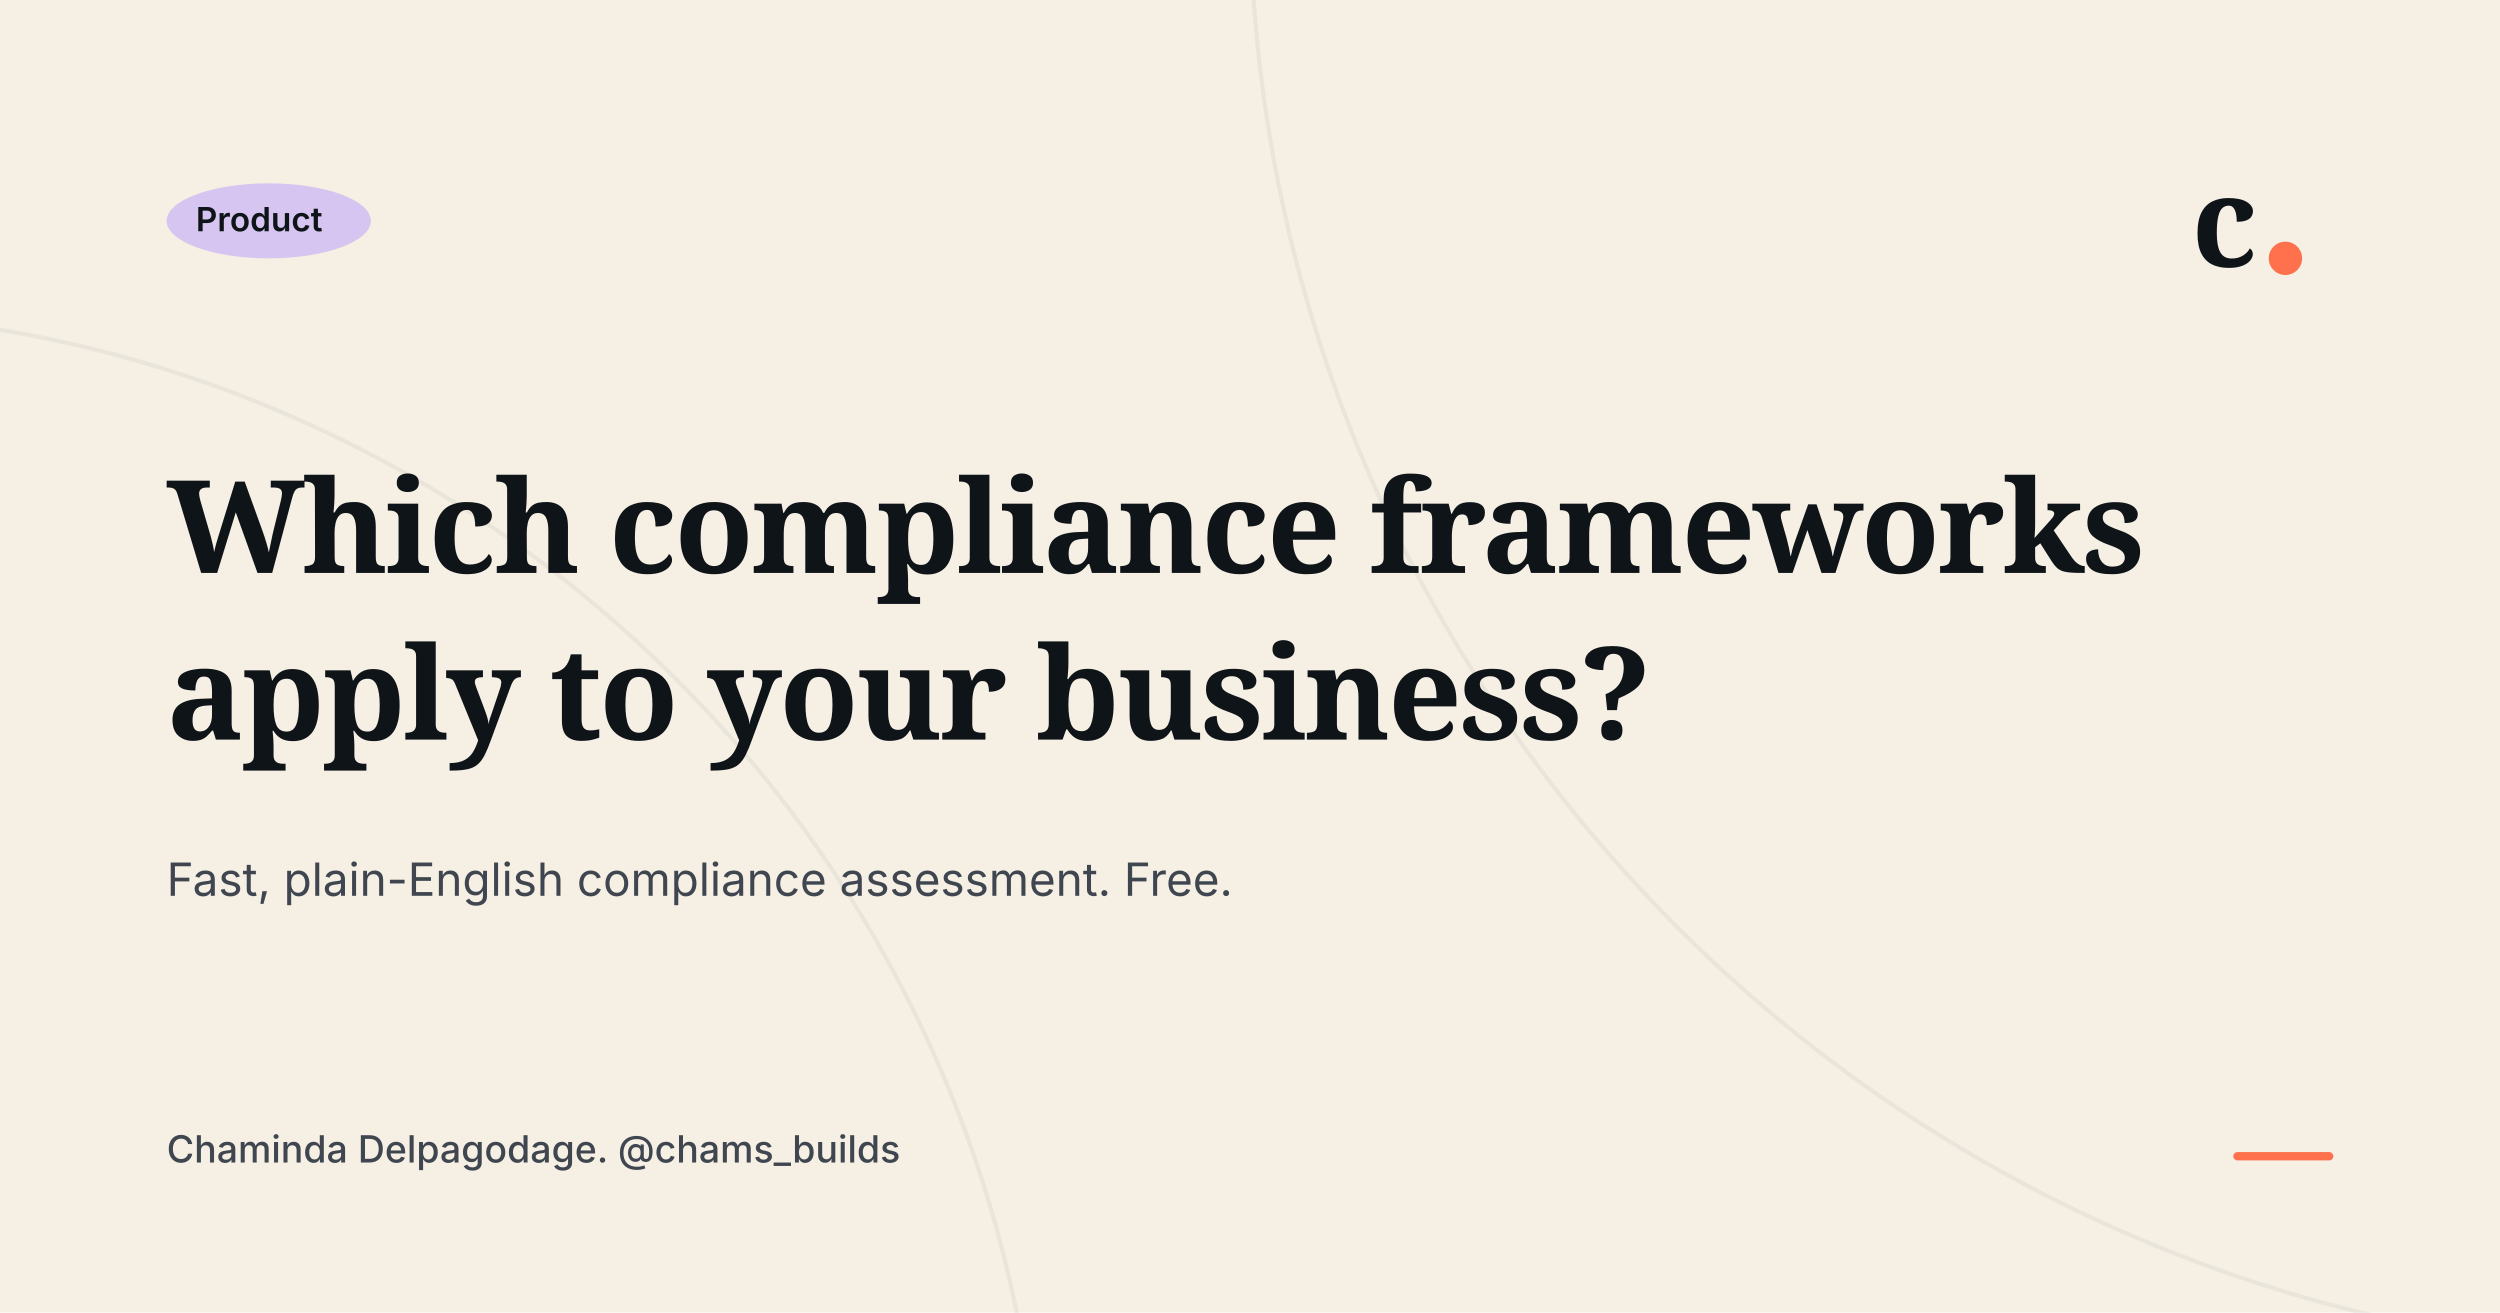
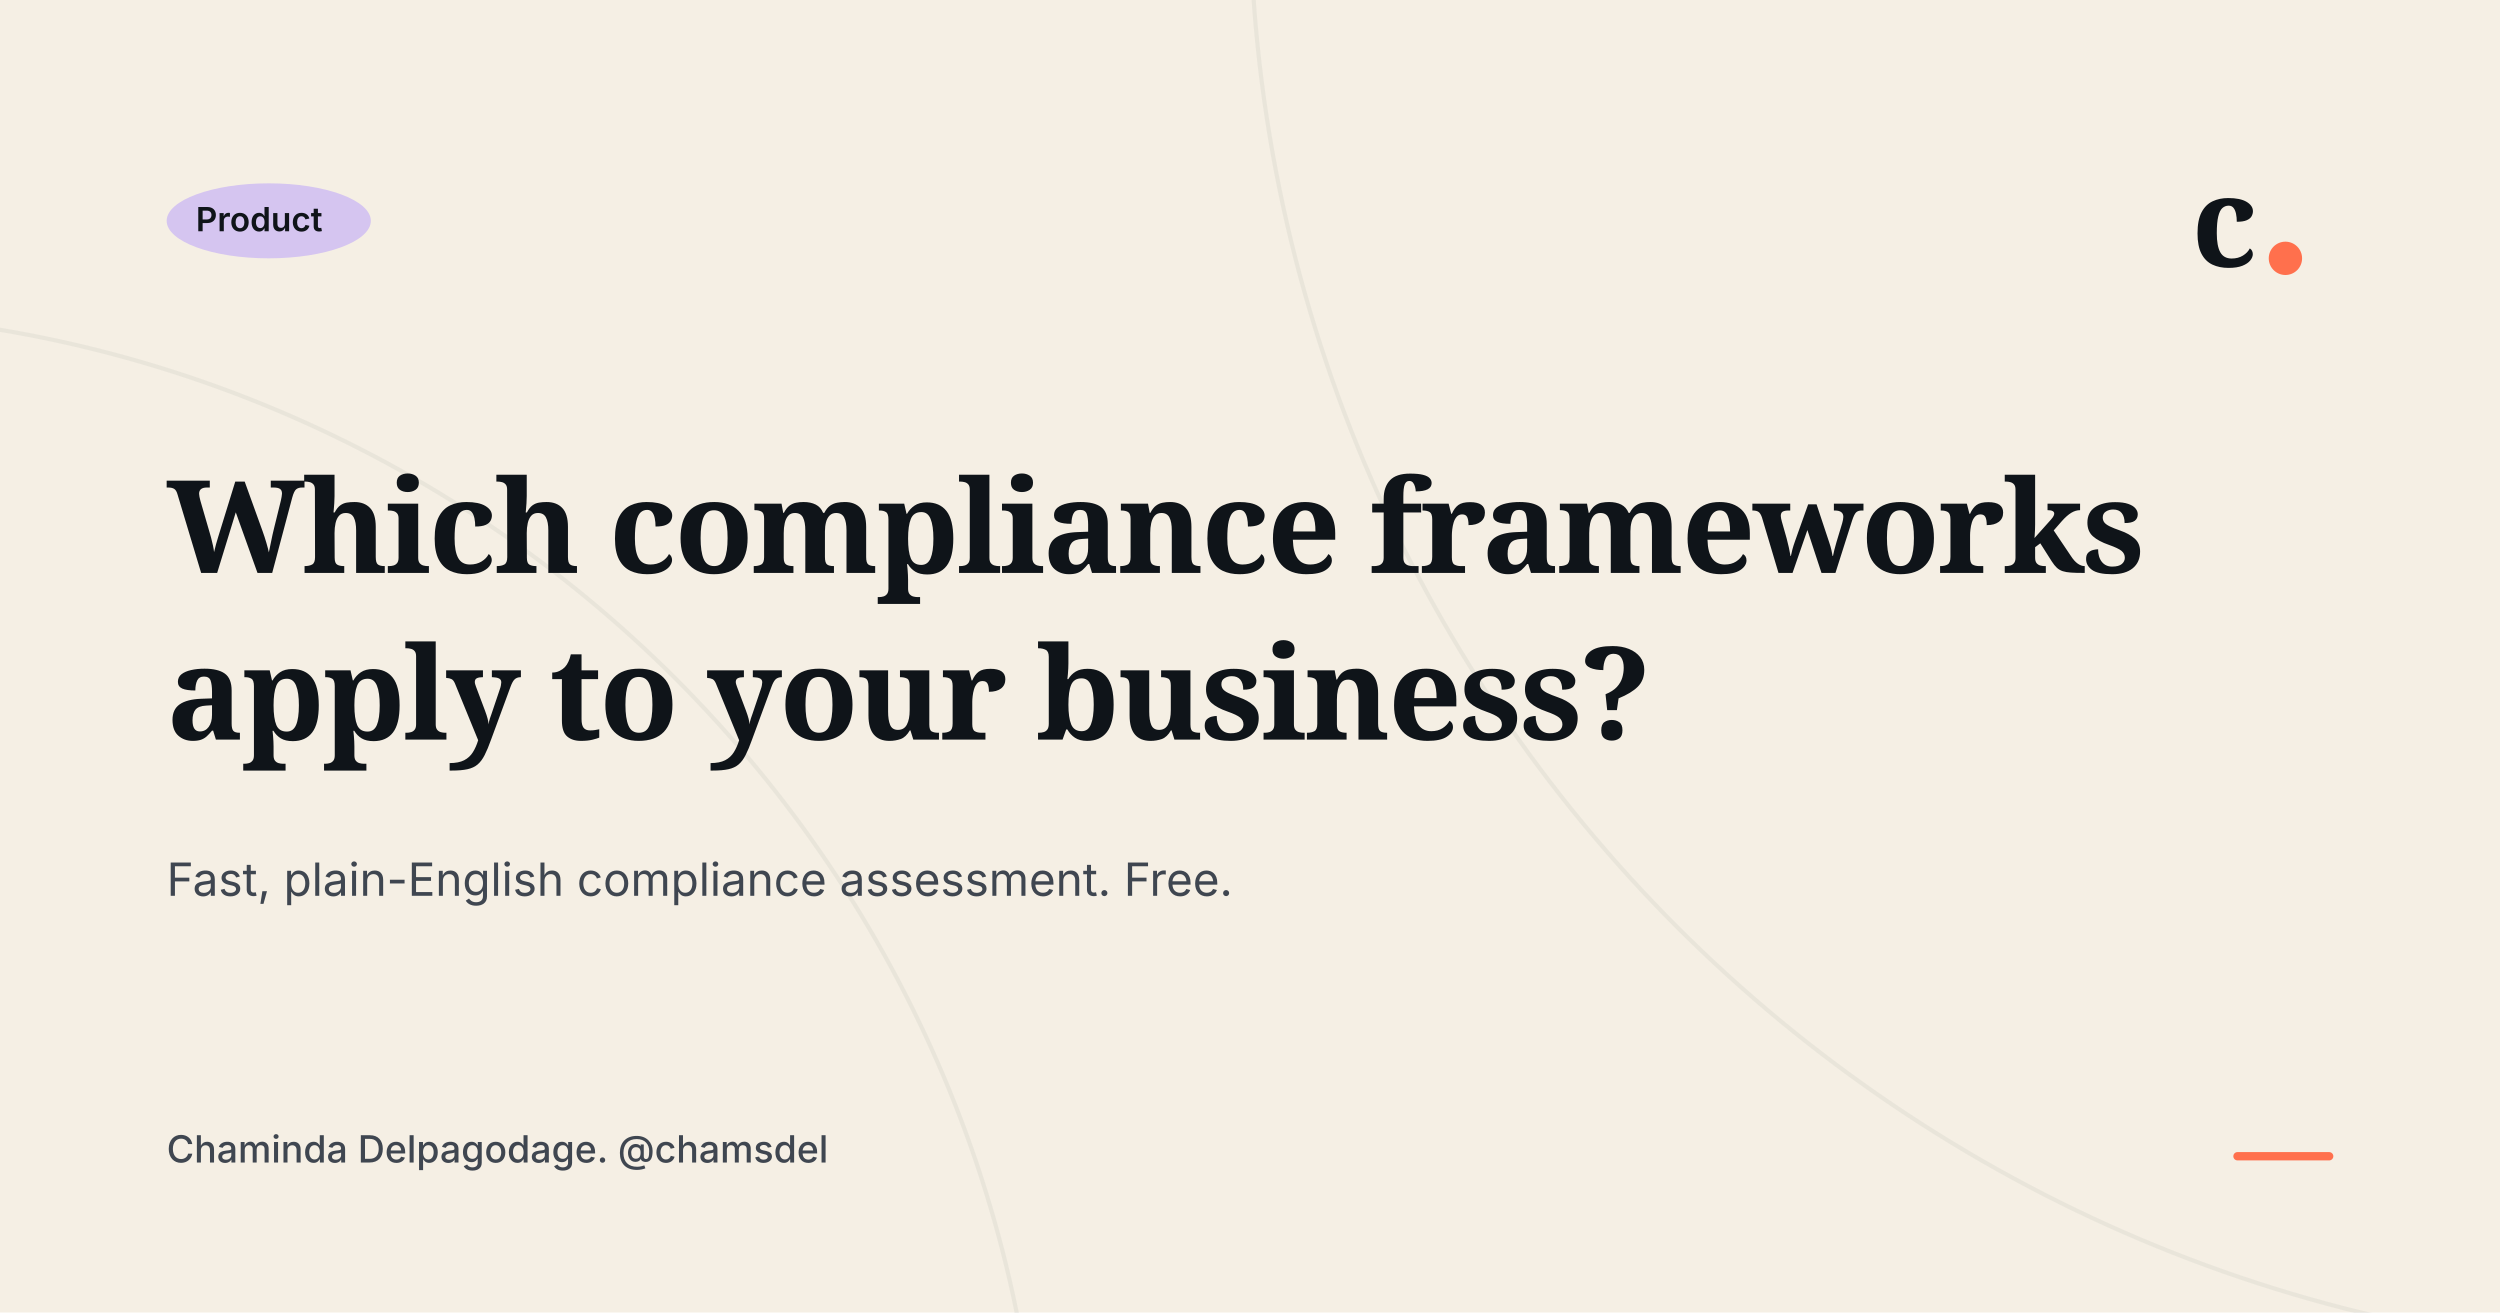
<svg xmlns="http://www.w3.org/2000/svg" width="1200" height="630" viewBox="0 0 1200 630">
  <defs>
    <style>
      .bg      { fill: #F5EFE4; }
      .pill    { fill: #D5C5F0; }
      .label   { font-family: 'Inter', sans-serif; font-weight: 600; font-size: 16px; fill: #0F1419; }
      .headline{ font-family: 'Fraunces', 'Lora', Georgia, serif; font-weight: 600; font-size: 62px; fill: #0F1419; letter-spacing: -1.2px; }
      .sub     { font-family: 'Inter', sans-serif; font-weight: 400; font-size: 22px; fill: #3F4650; }
      .byline  { font-family: 'Inter', sans-serif; font-weight: 500; font-size: 18px; fill: #3F4650; }
      .bar     { fill: #FF704D; }
      .curve   { stroke: rgba(15,20,25,0.05); stroke-width: 2; fill: none; }
    </style>
  </defs>
  <rect class="bg" width="1200" height="630" />
  <circle class="curve" cx="1300" cy="-50" r="700" />
  <circle class="curve" cx="-100" cy="750" r="600" />
  <g transform="translate(80,88)">
    <rect class="pill" x="0" y="0" rx="999" ry="999" width="98" height="36" />
    <text class="label" x="14" y="23">Product</text>
  </g>
  <text class="headline" x="80" y="275">Which compliance frameworks</text>
  <text class="headline" x="80" y="355">apply to your business?</text>
  <text class="sub" x="80" y="430">Fast, plain-English compliance assessment. Free.</text>
-   <text class="byline" x="80" y="558">Chaminda Delpagodage. @chams_builds</text>
+   <text class="byline" x="80" y="558">Chaminda Delpagodage. @chamsdel</text>
  <rect class="bar" x="1072" y="553" width="48" height="4" rx="2" ry="2" />
  <g class="brandmark" transform="translate(1052,128)">
    <text x="0" y="0" font-family="Fraunces, 'Lora', Georgia, serif" font-weight="600" font-size="60" letter-spacing="-2" fill="#0F1419">c</text>
    <circle cx="45" cy="-4" r="8" fill="#FF704D" />
  </g>
</svg>
